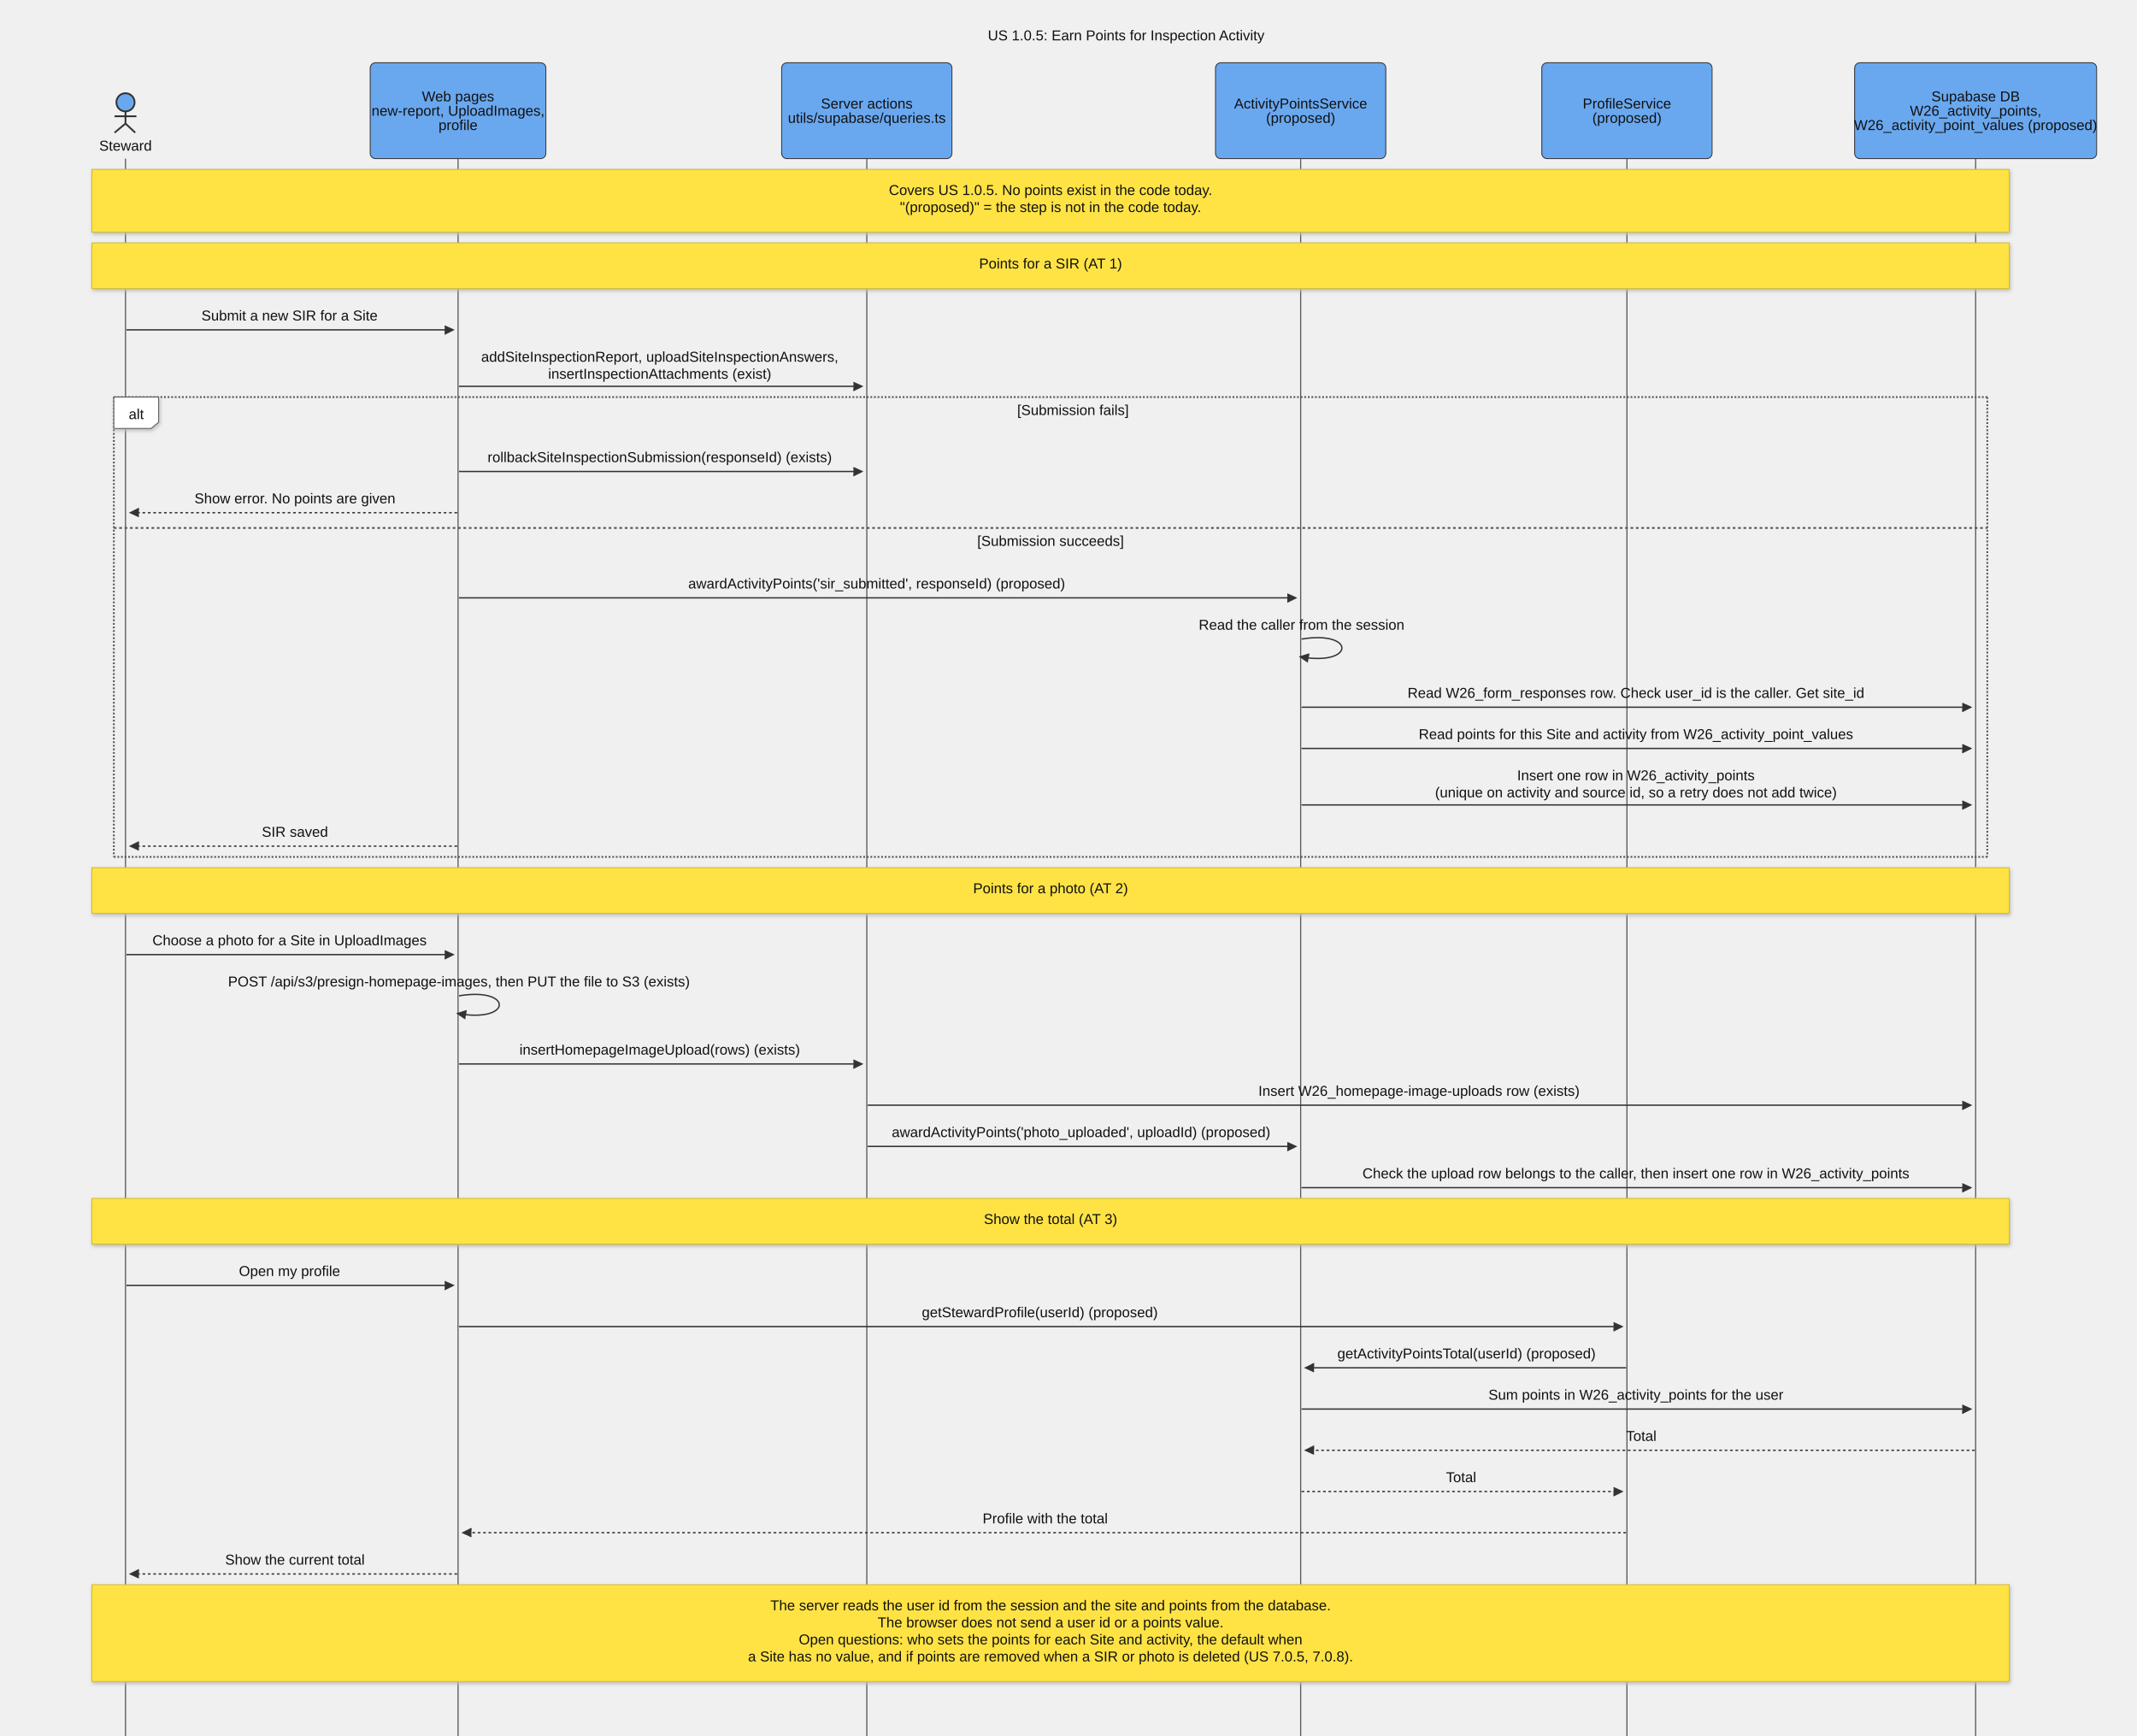
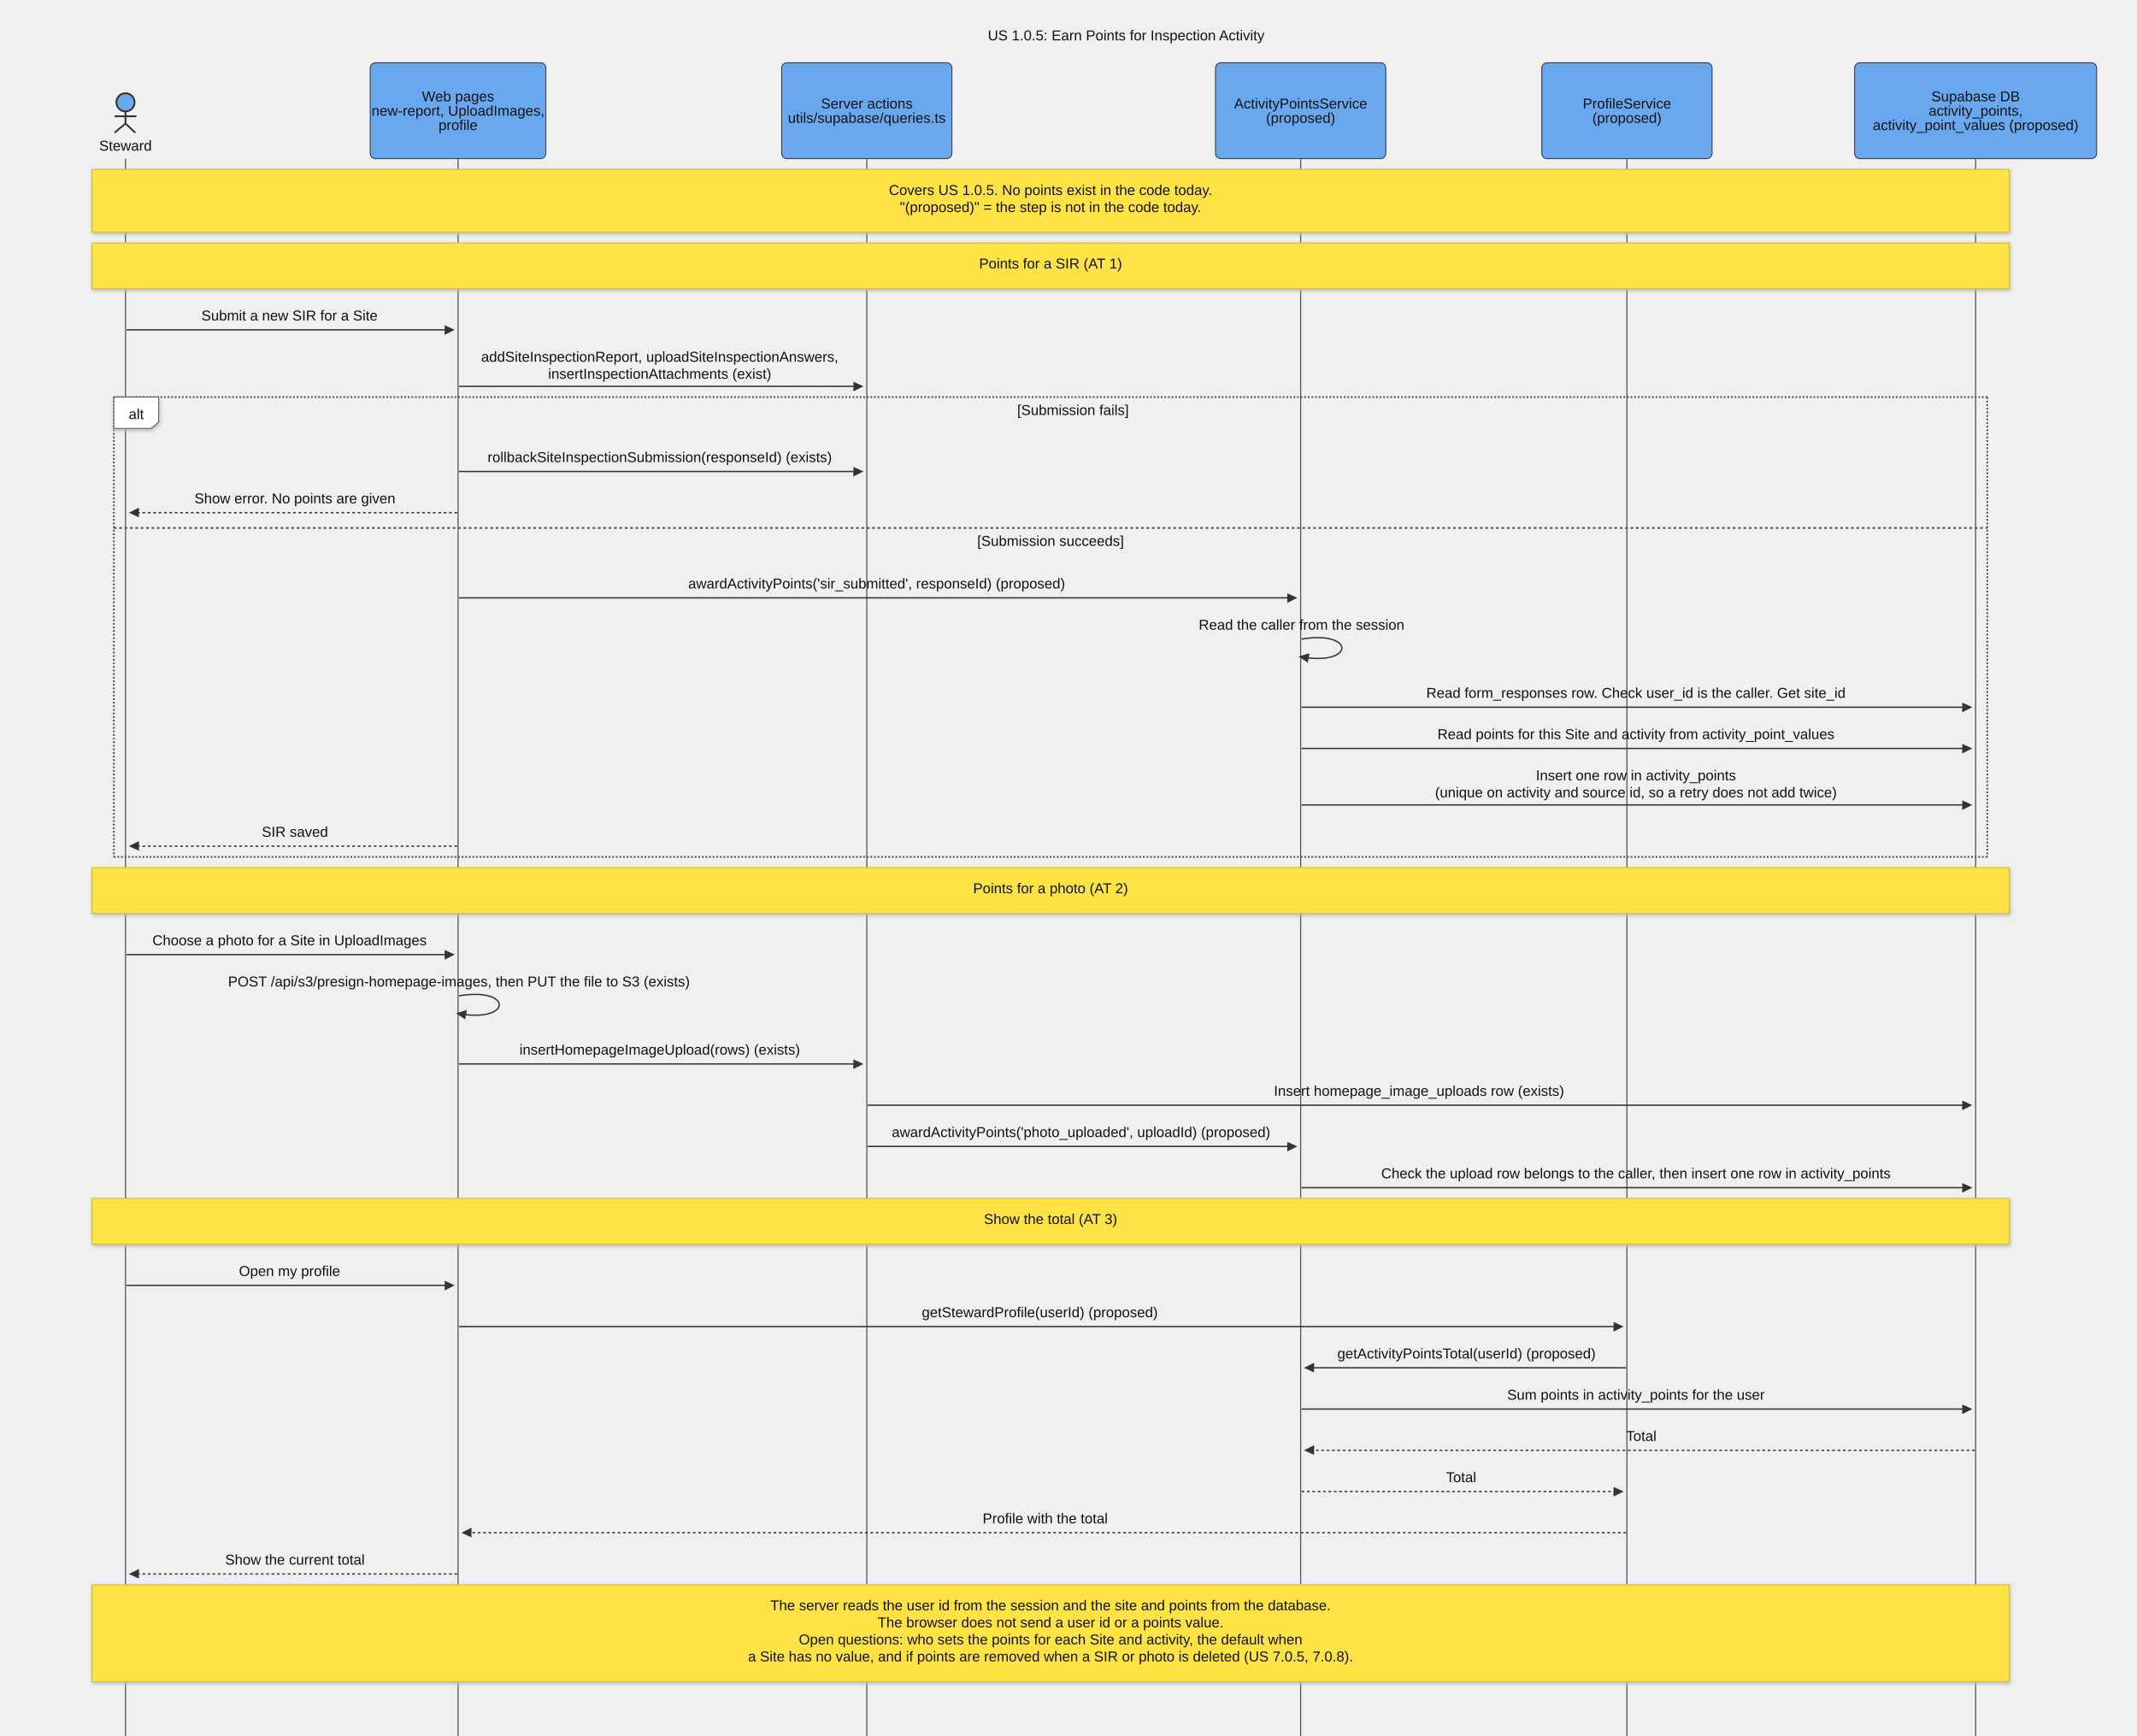
<svg xmlns="http://www.w3.org/2000/svg" id="my-svg" width="100%" style="max-width: 2384px; background-color: white;" viewBox="-45 -70 2384 1936" role="graphics-document document" aria-roledescription="sequence">
  <g>
    <line id="actor5" x1="2159" y1="107" x2="2159" y2="2000" class="actor-line 200" stroke-width="0.5px" stroke="#999" name="DB" data-et="life-line" data-id="DB" />
    <g id="root-5" data-look="neo" data-et="participant" data-type="participant" data-id="DB">
      <rect x="2024" y="0" fill="#eaeaea" stroke="#666" width="270" height="107" name="DB" rx="6" ry="6" class="actor actor-top" data-look="neo" filter="url(#my-svg-drop-shadow)" />
      <text x="2159" y="53.5" dominant-baseline="central" alignment-baseline="central" class="actor actor-box" style="text-anchor: middle; font-size: 16px; font-weight: 400;">
        <tspan x="2159" dy="-16">Supabase DB</tspan>
      </text>
      <text x="2159" y="53.5" dominant-baseline="central" alignment-baseline="central" class="actor actor-box" style="text-anchor: middle; font-size: 16px; font-weight: 400;">
-         <tspan x="2159" dy="0">W26_activity_points,</tspan>
+         <tspan x="2159" dy="0">activity_points,</tspan>
      </text>
      <text x="2159" y="53.5" dominant-baseline="central" alignment-baseline="central" class="actor actor-box" style="text-anchor: middle; font-size: 16px; font-weight: 400;">
-         <tspan x="2159" dy="16">W26_activity_point_values (proposed)</tspan>
+         <tspan x="2159" dy="16">activity_point_values (proposed)</tspan>
      </text>
    </g>
  </g>
  <g>
    <line id="actor4" x1="1770" y1="107" x2="1770" y2="2000" class="actor-line 200" stroke-width="0.5px" stroke="#999" name="Profile" data-et="life-line" data-id="Profile" />
    <g id="root-4" data-look="neo" data-et="participant" data-type="participant" data-id="Profile">
      <rect x="1675" y="0" fill="#eaeaea" stroke="#666" width="190" height="107" name="Profile" rx="6" ry="6" class="actor actor-top" data-look="neo" filter="url(#my-svg-drop-shadow)" />
      <text x="1770" y="53.5" dominant-baseline="central" alignment-baseline="central" class="actor actor-box" style="text-anchor: middle; font-size: 16px; font-weight: 400;">
        <tspan x="1770" dy="-8">ProfileService</tspan>
      </text>
      <text x="1770" y="53.5" dominant-baseline="central" alignment-baseline="central" class="actor actor-box" style="text-anchor: middle; font-size: 16px; font-weight: 400;">
        <tspan x="1770" dy="8">(proposed)</tspan>
      </text>
    </g>
  </g>
  <g>
    <line id="actor3" x1="1406" y1="107" x2="1406" y2="2000" class="actor-line 200" stroke-width="0.5px" stroke="#999" name="Points" data-et="life-line" data-id="Points" />
    <g id="root-3" data-look="neo" data-et="participant" data-type="participant" data-id="Points">
      <rect x="1311" y="0" fill="#eaeaea" stroke="#666" width="190" height="107" name="Points" rx="6" ry="6" class="actor actor-top" data-look="neo" filter="url(#my-svg-drop-shadow)" />
      <text x="1406" y="53.5" dominant-baseline="central" alignment-baseline="central" class="actor actor-box" style="text-anchor: middle; font-size: 16px; font-weight: 400;">
        <tspan x="1406" dy="-8">ActivityPointsService</tspan>
      </text>
      <text x="1406" y="53.5" dominant-baseline="central" alignment-baseline="central" class="actor actor-box" style="text-anchor: middle; font-size: 16px; font-weight: 400;">
        <tspan x="1406" dy="8">(proposed)</tspan>
      </text>
    </g>
  </g>
  <g>
    <line id="actor2" x1="922" y1="107" x2="922" y2="2000" class="actor-line 200" stroke-width="0.5px" stroke="#999" name="Server" data-et="life-line" data-id="Server" />
    <g id="root-2" data-look="neo" data-et="participant" data-type="participant" data-id="Server">
      <rect x="827" y="0" fill="#eaeaea" stroke="#666" width="190" height="107" name="Server" rx="6" ry="6" class="actor actor-top" data-look="neo" filter="url(#my-svg-drop-shadow)" />
      <text x="922" y="53.5" dominant-baseline="central" alignment-baseline="central" class="actor actor-box" style="text-anchor: middle; font-size: 16px; font-weight: 400;">
        <tspan x="922" dy="-8">Server actions</tspan>
      </text>
      <text x="922" y="53.5" dominant-baseline="central" alignment-baseline="central" class="actor actor-box" style="text-anchor: middle; font-size: 16px; font-weight: 400;">
        <tspan x="922" dy="8">utils/supabase/queries.ts</tspan>
      </text>
    </g>
  </g>
  <g>
    <line id="actor1" x1="466" y1="107" x2="466" y2="2000" class="actor-line 200" stroke-width="0.5px" stroke="#999" name="Page" data-et="life-line" data-id="Page" />
    <g id="root-1" data-look="neo" data-et="participant" data-type="participant" data-id="Page">
      <rect x="368" y="0" fill="#eaeaea" stroke="#666" width="196" height="107" name="Page" rx="6" ry="6" class="actor actor-top" data-look="neo" filter="url(#my-svg-drop-shadow)" />
      <text x="466" y="53.5" dominant-baseline="central" alignment-baseline="central" class="actor actor-box" style="text-anchor: middle; font-size: 16px; font-weight: 400;">
        <tspan x="466" dy="-16">Web pages</tspan>
      </text>
      <text x="466" y="53.5" dominant-baseline="central" alignment-baseline="central" class="actor actor-box" style="text-anchor: middle; font-size: 16px; font-weight: 400;">
        <tspan x="466" dy="0">new-report, UploadImages,</tspan>
      </text>
      <text x="466" y="53.5" dominant-baseline="central" alignment-baseline="central" class="actor actor-box" style="text-anchor: middle; font-size: 16px; font-weight: 400;">
        <tspan x="466" dy="16">profile</tspan>
      </text>
    </g>
  </g>
  <g>
    <line id="actor0" x1="95" y1="107" x2="95" y2="2000" class="actor-line 200" stroke-width="0.5px" stroke="#999" name="Steward" data-et="life-line" data-id="Steward" />
  </g>
  <style>#my-svg{font-family:"trebuchet ms",verdana,arial,sans-serif;font-size:16px;fill:#111111;}@keyframes edge-animation-frame{from{stroke-dashoffset:0;}}@keyframes dash{to{stroke-dashoffset:0;}}#my-svg .edge-animation-slow{stroke-dasharray:9,5!important;stroke-dashoffset:900;animation:dash 50s linear infinite;stroke-linecap:round;}#my-svg .edge-animation-fast{stroke-dasharray:9,5!important;stroke-dashoffset:900;animation:dash 20s linear infinite;stroke-linecap:round;}#my-svg .error-icon{fill:hsl(31.791, 80.723%, 72.451%);}#my-svg .error-text{fill:rgb(13.542, 66.864, 126.958);stroke:rgb(13.542, 66.864, 126.958);}#my-svg .edge-thickness-normal{stroke-width:1px;}#my-svg .edge-thickness-thick{stroke-width:3.5px;}#my-svg .edge-pattern-solid{stroke-dasharray:0;}#my-svg .edge-thickness-invisible{stroke-width:0;fill:none;}#my-svg .edge-pattern-dashed{stroke-dasharray:3;}#my-svg .edge-pattern-dotted{stroke-dasharray:2;}#my-svg .marker{fill:#000000;stroke:#000000;}#my-svg .marker.cross{stroke:#000000;}#my-svg svg{font-family:"trebuchet ms",verdana,arial,sans-serif;font-size:16px;}#my-svg p{margin:0;}#my-svg .actor{stroke:#333333;fill:#69a8ef;stroke-width:1;}#my-svg rect.actor.outer-path[data-look="neo"]{filter:drop-shadow( 1px 2px 2px rgba(185,185,185,1));}#my-svg rect.note[data-look="neo"]{stroke:#d4ba24;fill:#ffe344;filter:drop-shadow( 1px 2px 2px rgba(185,185,185,1));}#my-svg text.actor&gt;tspan{fill:#111111;stroke:none;}#my-svg .actor-line{stroke:#555555;}#my-svg .innerArc{stroke-width:1.5;stroke-dasharray:none;}#my-svg .messageLine0{stroke-width:1.5;stroke-dasharray:none;stroke:#333333;}#my-svg .messageLine1{stroke-width:1.5;stroke-dasharray:2,2;stroke:#333333;}#my-svg [id$="-arrowhead"] path{fill:#333333;stroke:#333333;}#my-svg .sequenceNumber{fill:#ffffff;}#my-svg [id$="-sequencenumber"]{fill:#333333;}#my-svg [id$="-crosshead"] path{fill:#333333;stroke:#333333;}#my-svg .messageText{fill:#111111;stroke:none;}#my-svg .labelBox{stroke:#555555;fill:#ffffff;filter:drop-shadow( 1px 2px 2px rgba(185,185,185,1));}#my-svg .labelText,#my-svg .labelText&gt;tspan{fill:#111111;stroke:none;}#my-svg .loopText,#my-svg .loopText&gt;tspan{fill:#111111;stroke:none;}#my-svg .sectionTitle,#my-svg .sectionTitle&gt;tspan{fill:#111111;stroke:none;}#my-svg .loopLine{stroke-width:2px;stroke-dasharray:2,2;stroke:#555555;fill:#555555;}#my-svg .note{stroke:#d4ba24;fill:#ffe344;}#my-svg .noteText,#my-svg .noteText&gt;tspan{fill:#111111;stroke:none;}#my-svg .activation0{fill:#cdd3db;stroke:#cdd3db;}#my-svg .activation1{fill:#cdd3db;stroke:#cdd3db;}#my-svg .activation2{fill:#cdd3db;stroke:#cdd3db;}#my-svg .actorPopupMenu{position:absolute;}#my-svg .actorPopupMenuPanel{position:absolute;fill:#69a8ef;box-shadow:0px 8px 16px 0px rgba(0,0,0,0.2);filter:drop-shadow(3px 5px 2px rgb(0 0 0 / 0.4));}#my-svg .actor-man circle,#my-svg line{fill:#69a8ef;stroke-width:2px;}#my-svg g rect.rect{filter:drop-shadow( 1px 2px 2px rgba(185,185,185,1));stroke:#333333;}#my-svg .node .neo-node{stroke:#333333;}#my-svg [data-look="neo"].node rect,#my-svg [data-look="neo"].cluster rect,#my-svg [data-look="neo"].node polygon{stroke:url(#my-svg-gradient);filter:drop-shadow( 1px 2px 2px rgba(185,185,185,1));}#my-svg [data-look="neo"].swimlane.cluster rect{filter:none;}#my-svg [data-look="neo"].node path{stroke:url(#my-svg-gradient);stroke-width:1px;}#my-svg [data-look="neo"].node .outer-path{filter:drop-shadow( 1px 2px 2px rgba(185,185,185,1));}#my-svg [data-look="neo"].node .neo-line path{stroke:#333333;filter:none;}#my-svg [data-look="neo"].node circle{stroke:url(#my-svg-gradient);filter:drop-shadow( 1px 2px 2px rgba(185,185,185,1));}#my-svg [data-look="neo"].node circle .state-start{fill:#000000;}#my-svg [data-look="neo"].icon-shape .icon{fill:url(#my-svg-gradient);filter:drop-shadow( 1px 2px 2px rgba(185,185,185,1));}#my-svg [data-look="neo"].icon-shape .icon-neo path{stroke:url(#my-svg-gradient);filter:drop-shadow( 1px 2px 2px rgba(185,185,185,1));}#my-svg .actor-line{stroke-dasharray:10,10!important;stroke-width:1.25px!important;}#my-svg :root{--mermaid-font-family:"trebuchet ms",verdana,arial,sans-serif;}</style>
  <g />
  <defs>
    <symbol id="my-svg-computer" width="24" height="24">
      <path transform="scale(.5)" d="M2 2v13h20v-13h-20zm18 11h-16v-9h16v9zm-10.228 6l.466-1h3.524l.467 1h-4.457zm14.228 3h-24l2-6h2.104l-1.33 4h18.45l-1.297-4h2.073l2 6zm-5-10h-14v-7h14v7z" />
    </symbol>
  </defs>
  <defs>
    <symbol id="my-svg-database" fill-rule="evenodd" clip-rule="evenodd">
      <path transform="scale(.5)" d="M12.258.001l.256.004.255.005.253.008.251.01.249.012.247.015.246.016.242.019.241.02.239.023.236.024.233.027.231.028.229.031.225.032.223.034.22.036.217.038.214.04.211.041.208.043.205.045.201.046.198.048.194.05.191.051.187.053.183.054.18.056.175.057.172.059.168.06.163.061.16.063.155.064.15.066.074.033.073.033.071.034.07.034.069.035.068.035.067.035.066.035.064.036.064.036.062.036.06.036.06.037.058.037.058.037.055.038.055.038.053.038.052.038.051.039.05.039.048.039.047.039.045.04.044.04.043.04.041.04.04.041.039.041.037.041.036.041.034.041.033.042.032.042.03.042.029.042.027.042.026.043.024.043.023.043.021.043.02.043.018.044.017.043.015.044.013.044.012.044.011.045.009.044.007.045.006.045.004.045.002.045.001.045v17l-.001.045-.002.045-.004.045-.006.045-.007.045-.009.044-.011.045-.012.044-.013.044-.015.044-.017.043-.018.044-.02.043-.021.043-.023.043-.024.043-.026.043-.027.042-.029.042-.03.042-.032.042-.033.042-.034.041-.036.041-.037.041-.039.041-.04.041-.041.04-.043.04-.044.04-.045.04-.047.039-.048.039-.05.039-.051.039-.052.038-.053.038-.055.038-.055.038-.058.037-.058.037-.06.037-.06.036-.062.036-.064.036-.064.036-.066.035-.067.035-.068.035-.069.035-.07.034-.071.034-.073.033-.074.033-.15.066-.155.064-.16.063-.163.061-.168.06-.172.059-.175.057-.18.056-.183.054-.187.053-.191.051-.194.05-.198.048-.201.046-.205.045-.208.043-.211.041-.214.04-.217.038-.22.036-.223.034-.225.032-.229.031-.231.028-.233.027-.236.024-.239.023-.241.02-.242.019-.246.016-.247.015-.249.012-.251.01-.253.008-.255.005-.256.004-.258.001-.258-.001-.256-.004-.255-.005-.253-.008-.251-.01-.249-.012-.247-.015-.245-.016-.243-.019-.241-.02-.238-.023-.236-.024-.234-.027-.231-.028-.228-.031-.226-.032-.223-.034-.22-.036-.217-.038-.214-.04-.211-.041-.208-.043-.204-.045-.201-.046-.198-.048-.195-.05-.19-.051-.187-.053-.184-.054-.179-.056-.176-.057-.172-.059-.167-.06-.164-.061-.159-.063-.155-.064-.151-.066-.074-.033-.072-.033-.072-.034-.07-.034-.069-.035-.068-.035-.067-.035-.066-.035-.064-.036-.063-.036-.062-.036-.061-.036-.06-.037-.058-.037-.057-.037-.056-.038-.055-.038-.053-.038-.052-.038-.051-.039-.049-.039-.049-.039-.046-.039-.046-.04-.044-.04-.043-.04-.041-.04-.04-.041-.039-.041-.037-.041-.036-.041-.034-.041-.033-.042-.032-.042-.03-.042-.029-.042-.027-.042-.026-.043-.024-.043-.023-.043-.021-.043-.02-.043-.018-.044-.017-.043-.015-.044-.013-.044-.012-.044-.011-.045-.009-.044-.007-.045-.006-.045-.004-.045-.002-.045-.001-.045v-17l.001-.045.002-.045.004-.045.006-.045.007-.045.009-.044.011-.045.012-.044.013-.044.015-.044.017-.043.018-.044.02-.043.021-.043.023-.043.024-.043.026-.043.027-.042.029-.042.03-.042.032-.042.033-.042.034-.041.036-.041.037-.041.039-.041.04-.041.041-.04.043-.04.044-.04.046-.04.046-.039.049-.039.049-.039.051-.039.052-.038.053-.038.055-.038.056-.038.057-.037.058-.037.06-.037.061-.036.062-.036.063-.036.064-.036.066-.035.067-.035.068-.035.069-.035.07-.034.072-.034.072-.033.074-.033.151-.066.155-.064.159-.063.164-.061.167-.06.172-.059.176-.057.179-.056.184-.054.187-.053.19-.051.195-.05.198-.048.201-.046.204-.045.208-.043.211-.041.214-.04.217-.038.22-.036.223-.034.226-.032.228-.031.231-.028.234-.027.236-.024.238-.023.241-.02.243-.019.245-.016.247-.015.249-.012.251-.01.253-.008.255-.005.256-.004.258-.001.258.001zm-9.258 20.499v.01l.001.021.003.021.004.022.005.021.006.022.007.022.009.023.01.022.011.023.012.023.013.023.015.023.016.024.017.023.018.024.019.024.021.024.022.025.023.024.024.025.052.049.056.05.061.051.066.051.07.051.075.051.079.052.084.052.088.052.092.052.097.052.102.051.105.052.11.052.114.051.119.051.123.051.127.05.131.05.135.05.139.048.144.049.147.047.152.047.155.047.16.045.163.045.167.043.171.043.176.041.178.041.183.039.187.039.19.037.194.035.197.035.202.033.204.031.209.03.212.029.216.027.219.025.222.024.226.021.23.02.233.018.236.016.24.015.243.012.246.01.249.008.253.005.256.004.259.001.26-.001.257-.004.254-.005.25-.008.247-.011.244-.012.241-.014.237-.016.233-.018.231-.021.226-.021.224-.024.22-.026.216-.027.212-.028.21-.031.205-.031.202-.034.198-.034.194-.036.191-.037.187-.039.183-.04.179-.04.175-.042.172-.043.168-.044.163-.045.16-.046.155-.046.152-.047.148-.048.143-.049.139-.049.136-.05.131-.05.126-.05.123-.051.118-.052.114-.051.11-.052.106-.052.101-.052.096-.052.092-.052.088-.053.083-.051.079-.052.074-.052.07-.051.065-.051.06-.051.056-.05.051-.05.023-.024.023-.025.021-.024.02-.024.019-.024.018-.024.017-.024.015-.023.014-.024.013-.023.012-.023.01-.023.01-.022.008-.022.006-.022.006-.022.004-.022.004-.021.001-.021.001-.021v-4.127l-.077.055-.08.053-.083.054-.085.053-.087.052-.09.052-.093.051-.095.05-.097.05-.1.049-.102.049-.105.048-.106.047-.109.047-.111.046-.114.045-.115.045-.118.044-.12.043-.122.042-.124.042-.126.041-.128.04-.13.04-.132.038-.134.038-.135.037-.138.037-.139.035-.142.035-.143.034-.144.033-.147.032-.148.031-.15.03-.151.03-.153.029-.154.027-.156.027-.158.026-.159.025-.161.024-.162.023-.163.022-.165.021-.166.02-.167.019-.169.018-.169.017-.171.016-.173.015-.173.014-.175.013-.175.012-.177.011-.178.01-.179.008-.179.008-.181.006-.182.005-.182.004-.184.003-.184.002h-.37l-.184-.002-.184-.003-.182-.004-.182-.005-.181-.006-.179-.008-.179-.008-.178-.01-.176-.011-.176-.012-.175-.013-.173-.014-.172-.015-.171-.016-.17-.017-.169-.018-.167-.019-.166-.02-.165-.021-.163-.022-.162-.023-.161-.024-.159-.025-.157-.026-.156-.027-.155-.027-.153-.029-.151-.03-.15-.03-.148-.031-.146-.032-.145-.033-.143-.034-.141-.035-.14-.035-.137-.037-.136-.037-.134-.038-.132-.038-.13-.04-.128-.04-.126-.041-.124-.042-.122-.042-.12-.044-.117-.043-.116-.045-.113-.045-.112-.046-.109-.047-.106-.047-.105-.048-.102-.049-.1-.049-.097-.05-.095-.05-.093-.052-.09-.051-.087-.052-.085-.053-.083-.054-.08-.054-.077-.054v4.127zm0-5.654v.011l.001.021.003.021.004.021.005.022.006.022.007.022.009.022.01.022.011.023.012.023.013.023.015.024.016.023.017.024.018.024.019.024.021.024.022.024.023.025.024.024.052.05.056.05.061.05.066.051.07.051.075.052.079.051.084.052.088.052.092.052.097.052.102.052.105.052.11.051.114.051.119.052.123.05.127.051.131.05.135.049.139.049.144.048.147.048.152.047.155.046.16.045.163.045.167.044.171.042.176.042.178.04.183.04.187.038.19.037.194.036.197.034.202.033.204.032.209.03.212.028.216.027.219.025.222.024.226.022.23.02.233.018.236.016.24.014.243.012.246.01.249.008.253.006.256.003.259.001.26-.001.257-.003.254-.006.25-.008.247-.01.244-.012.241-.015.237-.016.233-.018.231-.02.226-.022.224-.024.22-.025.216-.027.212-.029.21-.03.205-.032.202-.033.198-.035.194-.036.191-.037.187-.039.183-.039.179-.041.175-.042.172-.043.168-.044.163-.045.16-.045.155-.047.152-.047.148-.048.143-.048.139-.05.136-.049.131-.05.126-.051.123-.051.118-.051.114-.052.11-.052.106-.052.101-.052.096-.052.092-.052.088-.052.083-.052.079-.052.074-.051.07-.052.065-.051.06-.05.056-.051.051-.049.023-.025.023-.024.021-.025.02-.024.019-.024.018-.024.017-.024.015-.023.014-.023.013-.024.012-.022.01-.023.01-.023.008-.022.006-.022.006-.022.004-.021.004-.022.001-.021.001-.021v-4.139l-.077.054-.08.054-.083.054-.085.052-.087.053-.09.051-.093.051-.095.051-.097.05-.1.049-.102.049-.105.048-.106.047-.109.047-.111.046-.114.045-.115.044-.118.044-.12.044-.122.042-.124.042-.126.041-.128.04-.13.039-.132.039-.134.038-.135.037-.138.036-.139.036-.142.035-.143.033-.144.033-.147.033-.148.031-.15.03-.151.03-.153.028-.154.028-.156.027-.158.026-.159.025-.161.024-.162.023-.163.022-.165.021-.166.02-.167.019-.169.018-.169.017-.171.016-.173.015-.173.014-.175.013-.175.012-.177.011-.178.009-.179.009-.179.007-.181.007-.182.005-.182.004-.184.003-.184.002h-.37l-.184-.002-.184-.003-.182-.004-.182-.005-.181-.007-.179-.007-.179-.009-.178-.009-.176-.011-.176-.012-.175-.013-.173-.014-.172-.015-.171-.016-.17-.017-.169-.018-.167-.019-.166-.02-.165-.021-.163-.022-.162-.023-.161-.024-.159-.025-.157-.026-.156-.027-.155-.028-.153-.028-.151-.03-.15-.03-.148-.031-.146-.033-.145-.033-.143-.033-.141-.035-.14-.036-.137-.036-.136-.037-.134-.038-.132-.039-.13-.039-.128-.04-.126-.041-.124-.042-.122-.043-.12-.043-.117-.044-.116-.044-.113-.046-.112-.046-.109-.046-.106-.047-.105-.048-.102-.049-.1-.049-.097-.05-.095-.051-.093-.051-.09-.051-.087-.053-.085-.052-.083-.054-.08-.054-.077-.054v4.139zm0-5.666v.011l.001.02.003.022.004.021.005.022.006.021.007.022.009.023.01.022.011.023.012.023.013.023.015.023.016.024.017.024.018.023.019.024.021.025.022.024.023.024.024.025.052.05.056.05.061.05.066.051.07.051.075.052.079.051.084.052.088.052.092.052.097.052.102.052.105.051.11.052.114.051.119.051.123.051.127.05.131.05.135.05.139.049.144.048.147.048.152.047.155.046.16.045.163.045.167.043.171.043.176.042.178.04.183.04.187.038.19.037.194.036.197.034.202.033.204.032.209.03.212.028.216.027.219.025.222.024.226.021.23.02.233.018.236.017.24.014.243.012.246.01.249.008.253.006.256.003.259.001.26-.001.257-.003.254-.006.25-.008.247-.01.244-.013.241-.014.237-.016.233-.018.231-.02.226-.022.224-.024.22-.025.216-.027.212-.029.21-.03.205-.032.202-.033.198-.035.194-.036.191-.037.187-.039.183-.039.179-.041.175-.042.172-.043.168-.044.163-.045.16-.045.155-.047.152-.047.148-.048.143-.049.139-.049.136-.049.131-.051.126-.05.123-.051.118-.052.114-.051.11-.052.106-.052.101-.052.096-.052.092-.052.088-.052.083-.052.079-.052.074-.052.07-.051.065-.051.06-.051.056-.05.051-.049.023-.025.023-.025.021-.024.02-.024.019-.024.018-.024.017-.024.015-.023.014-.024.013-.023.012-.023.01-.022.01-.023.008-.022.006-.022.006-.022.004-.022.004-.021.001-.021.001-.021v-4.153l-.077.054-.08.054-.083.053-.085.053-.087.053-.09.051-.093.051-.095.051-.097.05-.1.049-.102.048-.105.048-.106.048-.109.046-.111.046-.114.046-.115.044-.118.044-.12.043-.122.043-.124.042-.126.041-.128.04-.13.039-.132.039-.134.038-.135.037-.138.036-.139.036-.142.034-.143.034-.144.033-.147.032-.148.032-.15.03-.151.03-.153.028-.154.028-.156.027-.158.026-.159.024-.161.024-.162.023-.163.023-.165.021-.166.02-.167.019-.169.018-.169.017-.171.016-.173.015-.173.014-.175.013-.175.012-.177.01-.178.01-.179.009-.179.007-.181.006-.182.006-.182.004-.184.003-.184.001-.185.001-.185-.001-.184-.001-.184-.003-.182-.004-.182-.006-.181-.006-.179-.007-.179-.009-.178-.01-.176-.01-.176-.012-.175-.013-.173-.014-.172-.015-.171-.016-.17-.017-.169-.018-.167-.019-.166-.02-.165-.021-.163-.023-.162-.023-.161-.024-.159-.024-.157-.026-.156-.027-.155-.028-.153-.028-.151-.03-.15-.03-.148-.032-.146-.032-.145-.033-.143-.034-.141-.034-.14-.036-.137-.036-.136-.037-.134-.038-.132-.039-.13-.039-.128-.041-.126-.041-.124-.041-.122-.043-.12-.043-.117-.044-.116-.044-.113-.046-.112-.046-.109-.046-.106-.048-.105-.048-.102-.048-.1-.05-.097-.049-.095-.051-.093-.051-.09-.052-.087-.052-.085-.053-.083-.053-.08-.054-.077-.054v4.153zm8.74-8.179l-.257.004-.254.005-.25.008-.247.011-.244.012-.241.014-.237.016-.233.018-.231.021-.226.022-.224.023-.22.026-.216.027-.212.028-.21.031-.205.032-.202.033-.198.034-.194.036-.191.038-.187.038-.183.04-.179.041-.175.042-.172.043-.168.043-.163.045-.16.046-.155.046-.152.048-.148.048-.143.048-.139.049-.136.05-.131.05-.126.051-.123.051-.118.051-.114.052-.11.052-.106.052-.101.052-.096.052-.092.052-.088.052-.083.052-.079.052-.074.051-.07.052-.065.051-.06.05-.056.05-.051.05-.023.025-.023.024-.021.024-.02.025-.019.024-.018.024-.017.023-.015.024-.014.023-.013.023-.012.023-.01.023-.01.022-.008.022-.006.023-.006.021-.004.022-.004.021-.001.021-.001.021.001.021.001.021.004.021.004.022.006.021.006.023.008.022.01.022.01.023.012.023.013.023.014.023.015.024.017.023.018.024.019.024.02.025.021.024.023.024.023.025.051.05.056.05.06.05.065.051.07.052.074.051.079.052.083.052.088.052.092.052.096.052.101.052.106.052.11.052.114.052.118.051.123.051.126.051.131.05.136.05.139.049.143.048.148.048.152.048.155.046.16.046.163.045.168.043.172.043.175.042.179.041.183.04.187.038.191.038.194.036.198.034.202.033.205.032.21.031.212.028.216.027.22.026.224.023.226.022.231.021.233.018.237.016.241.014.244.012.247.011.25.008.254.005.257.004.26.001.26-.001.257-.004.254-.005.25-.008.247-.011.244-.012.241-.014.237-.016.233-.018.231-.021.226-.022.224-.023.22-.026.216-.027.212-.028.21-.031.205-.032.202-.033.198-.034.194-.036.191-.038.187-.038.183-.04.179-.041.175-.042.172-.043.168-.043.163-.045.16-.046.155-.046.152-.048.148-.048.143-.048.139-.049.136-.05.131-.05.126-.051.123-.051.118-.051.114-.052.11-.052.106-.052.101-.052.096-.052.092-.052.088-.052.083-.052.079-.052.074-.051.07-.052.065-.051.06-.05.056-.05.051-.05.023-.025.023-.024.021-.024.02-.025.019-.024.018-.024.017-.023.015-.024.014-.023.013-.023.012-.023.01-.023.01-.022.008-.022.006-.023.006-.021.004-.022.004-.021.001-.021.001-.021-.001-.021-.001-.021-.004-.021-.004-.022-.006-.021-.006-.023-.008-.022-.01-.022-.01-.023-.012-.023-.013-.023-.014-.023-.015-.024-.017-.023-.018-.024-.019-.024-.02-.025-.021-.024-.023-.024-.023-.025-.051-.05-.056-.05-.06-.05-.065-.051-.07-.052-.074-.051-.079-.052-.083-.052-.088-.052-.092-.052-.096-.052-.101-.052-.106-.052-.11-.052-.114-.052-.118-.051-.123-.051-.126-.051-.131-.05-.136-.05-.139-.049-.143-.048-.148-.048-.152-.048-.155-.046-.16-.046-.163-.045-.168-.043-.172-.043-.175-.042-.179-.041-.183-.04-.187-.038-.191-.038-.194-.036-.198-.034-.202-.033-.205-.032-.21-.031-.212-.028-.216-.027-.22-.026-.224-.023-.226-.022-.231-.021-.233-.018-.237-.016-.241-.014-.244-.012-.247-.011-.25-.008-.254-.005-.257-.004-.26-.001-.26.001z" />
    </symbol>
  </defs>
  <defs>
    <symbol id="my-svg-clock" width="24" height="24">
      <path transform="scale(.5)" d="M12 2c5.514 0 10 4.486 10 10s-4.486 10-10 10-10-4.486-10-10 4.486-10 10-10zm0-2c-6.627 0-12 5.373-12 12s5.373 12 12 12 12-5.373 12-12-5.373-12-12-12zm5.848 12.459c.202.038.202.333.001.372-1.907.361-6.045 1.111-6.547 1.111-.719 0-1.301-.582-1.301-1.301 0-.512.77-5.447 1.125-7.445.034-.192.312-.181.343.014l.985 6.238 5.394 1.011z" />
    </symbol>
  </defs>
  <defs>
    <marker id="my-svg-arrowhead" refX="7.9" refY="5" markerUnits="userSpaceOnUse" markerWidth="12" markerHeight="12" orient="auto-start-reverse">
      <path d="M -1 0 L 10 5 L 0 10 z" />
    </marker>
  </defs>
  <defs>
    <marker id="my-svg-crosshead" markerWidth="15" markerHeight="8" orient="auto" refX="4" refY="4.5">
      <path fill="none" stroke="#000000" stroke-width="1pt" d="M 1,2 L 6,7 M 6,2 L 1,7" style="stroke-dasharray: 0, 0;" />
    </marker>
  </defs>
  <defs>
    <marker id="my-svg-filled-head" refX="15.5" refY="7" markerWidth="20" markerHeight="28" orient="auto">
      <path d="M 18,7 L9,13 L14,7 L9,1 Z" />
    </marker>
  </defs>
  <defs>
    <marker id="my-svg-sequencenumber" refX="15" refY="15" markerWidth="60" markerHeight="40" orient="auto">
      <circle cx="15" cy="15" r="6" />
    </marker>
  </defs>
  <defs>
    <marker id="my-svg-solidTopArrowHead" refX="7.9" refY="7.25" markerUnits="userSpaceOnUse" markerWidth="12" markerHeight="12" orient="auto-start-reverse">
      <path d="M 0 0 L 10 8 L 0 8 z" />
    </marker>
  </defs>
  <defs>
    <marker id="my-svg-solidBottomArrowHead" refX="7.9" refY="0.75" markerUnits="userSpaceOnUse" markerWidth="12" markerHeight="12" orient="auto-start-reverse">
      <path d="M 0 0 L 10 0 L 0 8 z" />
    </marker>
  </defs>
  <defs>
    <marker id="my-svg-stickTopArrowHead" refX="7.5" refY="7" markerUnits="userSpaceOnUse" markerWidth="12" markerHeight="12" orient="auto-start-reverse">
      <path d="M 0 0 L 7 7" stroke="black" stroke-width="1.5" fill="none" />
    </marker>
  </defs>
  <defs>
    <marker id="my-svg-stickBottomArrowHead" refX="7.5" refY="0" markerUnits="userSpaceOnUse" markerWidth="12" markerHeight="12" orient="auto-start-reverse">
      <path d="M 0 7 L 7 0" stroke="black" stroke-width="1.5" fill="none" />
    </marker>
  </defs>
  <defs>
    <filter id="my-svg-drop-shadow" height="130%" width="130%">
      <feDropShadow dx="4" dy="4" stdDeviation="0" flood-opacity="0.06" flood-color="#FFFFFF" />
    </filter>
  </defs>
  <g data-et="note" data-id="i1">
    <rect x="57.5" y="119" fill="#EDF2AE" stroke="#666" width="2139" height="70" class="note" data-look="neo" />
    <text x="1127" y="127" text-anchor="middle" dominant-baseline="middle" alignment-baseline="middle" class="noteText" dy="1em" style="font-size: 16px; font-weight: 400;">
      <tspan x="1127">Covers US 1.0.5. No points exist in the code today.</tspan>
    </text>
    <text x="1127" y="146" text-anchor="middle" dominant-baseline="middle" alignment-baseline="middle" class="noteText" dy="1em" style="font-size: 16px; font-weight: 400;">
      <tspan x="1127">"(proposed)" = the step is not in the code today.</tspan>
    </text>
  </g>
  <g data-et="note" data-id="i2">
    <rect x="57.5" y="201" fill="#EDF2AE" stroke="#666" width="2139" height="51" class="note" data-look="neo" />
    <text x="1127" y="209" text-anchor="middle" dominant-baseline="middle" alignment-baseline="middle" class="noteText" dy="1em" style="font-size: 16px; font-weight: 400;">
      <tspan x="1127">Points for a SIR (AT 1)</tspan>
    </text>
  </g>
  <g data-et="control-structure" data-id="i15">
    <line x1="82" y1="373" x2="2172" y2="373" class="loopLine" />
    <line x1="2172" y1="373" x2="2172" y2="886" class="loopLine" />
    <line x1="82" y1="886" x2="2172" y2="886" class="loopLine" />
    <line x1="82" y1="373" x2="82" y2="886" class="loopLine" />
    <line x1="82" y1="519" x2="2172" y2="519" class="loopLine" style="stroke-dasharray: 3, 3;" />
    <polygon points="82,373 132,373 132,401 123.6,408 82,408" class="labelBox" />
    <text x="107" y="393" text-anchor="middle" dominant-baseline="middle" alignment-baseline="middle" class="labelText" style="font-size: 16px; font-weight: 400;">alt</text>
    <text x="1152" y="393" text-anchor="middle" class="loopText" style="font-size: 16px; font-weight: 400;">
      <tspan x="1152">[Submission fails]</tspan>
    </text>
    <text x="1127" y="539" text-anchor="middle" class="sectionTitle" style="font-size: 16px; font-weight: 400;">[Submission succeeds]</text>
  </g>
  <g data-et="note" data-id="i16">
    <rect x="57.5" y="898" fill="#EDF2AE" stroke="#666" width="2139" height="51" class="note" data-look="neo" />
    <text x="1127" y="906" text-anchor="middle" dominant-baseline="middle" alignment-baseline="middle" class="noteText" dy="1em" style="font-size: 16px; font-weight: 400;">
      <tspan x="1127">Points for a photo (AT 2)</tspan>
    </text>
  </g>
  <g data-et="note" data-id="i23">
    <rect x="57.5" y="1267" fill="#EDF2AE" stroke="#666" width="2139" height="51" class="note" data-look="neo" />
    <text x="1127" y="1275" text-anchor="middle" dominant-baseline="middle" alignment-baseline="middle" class="noteText" dy="1em" style="font-size: 16px; font-weight: 400;">
      <tspan x="1127">Show the total (AT 3)</tspan>
    </text>
  </g>
  <g data-et="note" data-id="i32">
    <rect x="57.5" y="1698" fill="#EDF2AE" stroke="#666" width="2139" height="108" class="note" data-look="neo" />
    <text x="1127" y="1706" text-anchor="middle" dominant-baseline="middle" alignment-baseline="middle" class="noteText" dy="1em" style="font-size: 16px; font-weight: 400;">
      <tspan x="1127">The server reads the user id from the session and the site and points from the database.</tspan>
    </text>
    <text x="1127" y="1725" text-anchor="middle" dominant-baseline="middle" alignment-baseline="middle" class="noteText" dy="1em" style="font-size: 16px; font-weight: 400;">
      <tspan x="1127">The browser does not send a user id or a points value.</tspan>
    </text>
    <text x="1127" y="1744" text-anchor="middle" dominant-baseline="middle" alignment-baseline="middle" class="noteText" dy="1em" style="font-size: 16px; font-weight: 400;">
      <tspan x="1127">Open questions: who sets the points for each Site and activity, the default when</tspan>
    </text>
    <text x="1127" y="1763" text-anchor="middle" dominant-baseline="middle" alignment-baseline="middle" class="noteText" dy="1em" style="font-size: 16px; font-weight: 400;">
      <tspan x="1127">a Site has no value, and if points are removed when a SIR or photo is deleted (US 7.0.5, 7.0.8).</tspan>
    </text>
  </g>
  <g class="actor-man actor-top" name="Steward" data-et="participant" data-type="actor" data-id="Steward" style="stroke: rgb(51, 51, 51);">
    <line id="actor-man-torso0" x1="95" y1="54.308" x2="95" y2="67.846" />
    <line id="actor-man-arms0" x1="82.815" y1="59.723" x2="107.185" y2="59.723" />
    <line x1="82.815" y1="78" x2="95" y2="67.846" />
    <line x1="95" y1="67.846" x2="105.831" y2="78" />
    <circle cx="95" cy="44.154" r="10.154" width="190" height="107" />
    <text x="95" y="92.5" dominant-baseline="central" alignment-baseline="central" class="actor actor-man" style="text-anchor: middle; font-size: 16px; font-weight: 400;">
      <tspan x="95" dy="0">Steward</tspan>
    </text>
  </g>
  <text x="278" y="267" text-anchor="middle" dominant-baseline="middle" alignment-baseline="middle" class="messageText" dy="1em" style="font-size: 16px; font-weight: 400;">Submit a new SIR for a Site</text>
  <line x1="96" y1="298" x2="459" y2="298" class="messageLine0" data-et="message" data-id="i3" data-from="Steward" data-to="Page" stroke-width="2" stroke="none" marker-end="url(#my-svg-arrowhead)" style="fill: none;" />
  <text x="691" y="313" text-anchor="middle" dominant-baseline="middle" alignment-baseline="middle" class="messageText" dy="1em" style="font-size: 16px; font-weight: 400;">addSiteInspectionReport, uploadSiteInspectionAnswers,</text>
  <text x="691" y="332" text-anchor="middle" dominant-baseline="middle" alignment-baseline="middle" class="messageText" dy="1em" style="font-size: 16px; font-weight: 400;">insertInspectionAttachments (exist)</text>
  <line x1="467" y1="361" x2="915" y2="361" class="messageLine0" data-et="message" data-id="i4" data-from="Page" data-to="Server" stroke-width="2" stroke="none" marker-end="url(#my-svg-arrowhead)" style="fill: none;" />
  <text x="691" y="425" text-anchor="middle" dominant-baseline="middle" alignment-baseline="middle" class="messageText" dy="1em" style="font-size: 16px; font-weight: 400;">rollbackSiteInspectionSubmission(responseId) (exists)</text>
  <line x1="467" y1="456" x2="915" y2="456" class="messageLine0" data-et="message" data-id="i6" data-from="Page" data-to="Server" stroke-width="2" stroke="none" marker-end="url(#my-svg-arrowhead)" style="fill: none;" />
  <text x="284" y="471" text-anchor="middle" dominant-baseline="middle" alignment-baseline="middle" class="messageText" dy="1em" style="font-size: 16px; font-weight: 400;">Show error. No points are given</text>
  <line x1="465" y1="502" x2="102" y2="502" class="messageLine1" data-et="message" data-id="i7" data-from="Page" data-to="Steward" stroke-width="2" stroke="none" marker-end="url(#my-svg-arrowhead)" style="stroke-dasharray: 3, 3; fill: none;" />
  <text x="933" y="566" text-anchor="middle" dominant-baseline="middle" alignment-baseline="middle" class="messageText" dy="1em" style="font-size: 16px; font-weight: 400;">awardActivityPoints('sir_submitted', responseId) (proposed)</text>
  <line x1="467" y1="597" x2="1399" y2="597" class="messageLine0" data-et="message" data-id="i9" data-from="Page" data-to="Points" stroke-width="2" stroke="none" marker-end="url(#my-svg-arrowhead)" style="fill: none;" />
  <text x="1407" y="612" text-anchor="middle" dominant-baseline="middle" alignment-baseline="middle" class="messageText" dy="1em" style="font-size: 16px; font-weight: 400;">Read the caller from the session</text>
  <path d="M 1407,643 C 1467,633 1467,673 1407,663" class="messageLine0" data-et="message" data-id="i10" data-from="Points" data-to="Points" stroke-width="2" stroke="none" marker-end="url(#my-svg-arrowhead)" style="fill: none;" />
-   <text x="1780" y="688" text-anchor="middle" dominant-baseline="middle" alignment-baseline="middle" class="messageText" dy="1em" style="font-size: 16px; font-weight: 400;">Read W26_form_responses row. Check user_id is the caller. Get site_id</text>
+   <text x="1780" y="688" text-anchor="middle" dominant-baseline="middle" alignment-baseline="middle" class="messageText" dy="1em" style="font-size: 16px; font-weight: 400;">Read form_responses row. Check user_id is the caller. Get site_id</text>
  <line x1="1407" y1="719" x2="2152" y2="719" class="messageLine0" data-et="message" data-id="i11" data-from="Points" data-to="DB" stroke-width="2" stroke="none" marker-end="url(#my-svg-arrowhead)" style="fill: none;" />
-   <text x="1780" y="734" text-anchor="middle" dominant-baseline="middle" alignment-baseline="middle" class="messageText" dy="1em" style="font-size: 16px; font-weight: 400;">Read points for this Site and activity from W26_activity_point_values</text>
+   <text x="1780" y="734" text-anchor="middle" dominant-baseline="middle" alignment-baseline="middle" class="messageText" dy="1em" style="font-size: 16px; font-weight: 400;">Read points for this Site and activity from activity_point_values</text>
  <line x1="1407" y1="765" x2="2152" y2="765" class="messageLine0" data-et="message" data-id="i12" data-from="Points" data-to="DB" stroke-width="2" stroke="none" marker-end="url(#my-svg-arrowhead)" style="fill: none;" />
-   <text x="1780" y="780" text-anchor="middle" dominant-baseline="middle" alignment-baseline="middle" class="messageText" dy="1em" style="font-size: 16px; font-weight: 400;">Insert one row in W26_activity_points</text>
+   <text x="1780" y="780" text-anchor="middle" dominant-baseline="middle" alignment-baseline="middle" class="messageText" dy="1em" style="font-size: 16px; font-weight: 400;">Insert one row in activity_points</text>
  <text x="1780" y="799" text-anchor="middle" dominant-baseline="middle" alignment-baseline="middle" class="messageText" dy="1em" style="font-size: 16px; font-weight: 400;">(unique on activity and source id, so a retry does not add twice)</text>
  <line x1="1407" y1="828" x2="2152" y2="828" class="messageLine0" data-et="message" data-id="i13" data-from="Points" data-to="DB" stroke-width="2" stroke="none" marker-end="url(#my-svg-arrowhead)" style="fill: none;" />
  <text x="284" y="843" text-anchor="middle" dominant-baseline="middle" alignment-baseline="middle" class="messageText" dy="1em" style="font-size: 16px; font-weight: 400;">SIR saved</text>
  <line x1="465" y1="874" x2="102" y2="874" class="messageLine1" data-et="message" data-id="i14" data-from="Page" data-to="Steward" stroke-width="2" stroke="none" marker-end="url(#my-svg-arrowhead)" style="stroke-dasharray: 3, 3; fill: none;" />
  <text x="278" y="964" text-anchor="middle" dominant-baseline="middle" alignment-baseline="middle" class="messageText" dy="1em" style="font-size: 16px; font-weight: 400;">Choose a photo for a Site in UploadImages</text>
  <line x1="96" y1="995" x2="459" y2="995" class="messageLine0" data-et="message" data-id="i17" data-from="Steward" data-to="Page" stroke-width="2" stroke="none" marker-end="url(#my-svg-arrowhead)" style="fill: none;" />
  <text x="467" y="1010" text-anchor="middle" dominant-baseline="middle" alignment-baseline="middle" class="messageText" dy="1em" style="font-size: 16px; font-weight: 400;">POST /api/s3/presign-homepage-images, then PUT the file to S3 (exists)</text>
  <path d="M 467,1041 C 527,1031 527,1071 467,1061" class="messageLine0" data-et="message" data-id="i18" data-from="Page" data-to="Page" stroke-width="2" stroke="none" marker-end="url(#my-svg-arrowhead)" style="fill: none;" />
  <text x="691" y="1086" text-anchor="middle" dominant-baseline="middle" alignment-baseline="middle" class="messageText" dy="1em" style="font-size: 16px; font-weight: 400;">insertHomepageImageUpload(rows) (exists)</text>
  <line x1="467" y1="1117" x2="915" y2="1117" class="messageLine0" data-et="message" data-id="i19" data-from="Page" data-to="Server" stroke-width="2" stroke="none" marker-end="url(#my-svg-arrowhead)" style="fill: none;" />
-   <text x="1538" y="1132" text-anchor="middle" dominant-baseline="middle" alignment-baseline="middle" class="messageText" dy="1em" style="font-size: 16px; font-weight: 400;">Insert W26_homepage-image-uploads row (exists)</text>
+   <text x="1538" y="1132" text-anchor="middle" dominant-baseline="middle" alignment-baseline="middle" class="messageText" dy="1em" style="font-size: 16px; font-weight: 400;">Insert homepage_image_uploads row (exists)</text>
  <line x1="923" y1="1163" x2="2152" y2="1163" class="messageLine0" data-et="message" data-id="i20" data-from="Server" data-to="DB" stroke-width="2" stroke="none" marker-end="url(#my-svg-arrowhead)" style="fill: none;" />
  <text x="1161" y="1178" text-anchor="middle" dominant-baseline="middle" alignment-baseline="middle" class="messageText" dy="1em" style="font-size: 16px; font-weight: 400;">awardActivityPoints('photo_uploaded', uploadId) (proposed)</text>
  <line x1="923" y1="1209" x2="1399" y2="1209" class="messageLine0" data-et="message" data-id="i21" data-from="Server" data-to="Points" stroke-width="2" stroke="none" marker-end="url(#my-svg-arrowhead)" style="fill: none;" />
-   <text x="1780" y="1224" text-anchor="middle" dominant-baseline="middle" alignment-baseline="middle" class="messageText" dy="1em" style="font-size: 16px; font-weight: 400;">Check the upload row belongs to the caller, then insert one row in W26_activity_points</text>
+   <text x="1780" y="1224" text-anchor="middle" dominant-baseline="middle" alignment-baseline="middle" class="messageText" dy="1em" style="font-size: 16px; font-weight: 400;">Check the upload row belongs to the caller, then insert one row in activity_points</text>
  <line x1="1407" y1="1255" x2="2152" y2="1255" class="messageLine0" data-et="message" data-id="i22" data-from="Points" data-to="DB" stroke-width="2" stroke="none" marker-end="url(#my-svg-arrowhead)" style="fill: none;" />
  <text x="278" y="1333" text-anchor="middle" dominant-baseline="middle" alignment-baseline="middle" class="messageText" dy="1em" style="font-size: 16px; font-weight: 400;">Open my profile</text>
  <line x1="96" y1="1364" x2="459" y2="1364" class="messageLine0" data-et="message" data-id="i24" data-from="Steward" data-to="Page" stroke-width="2" stroke="none" marker-end="url(#my-svg-arrowhead)" style="fill: none;" />
  <text x="1115" y="1379" text-anchor="middle" dominant-baseline="middle" alignment-baseline="middle" class="messageText" dy="1em" style="font-size: 16px; font-weight: 400;">getStewardProfile(userId) (proposed)</text>
  <line x1="467" y1="1410" x2="1763" y2="1410" class="messageLine0" data-et="message" data-id="i25" data-from="Page" data-to="Profile" stroke-width="2" stroke="none" marker-end="url(#my-svg-arrowhead)" style="fill: none;" />
  <text x="1591" y="1425" text-anchor="middle" dominant-baseline="middle" alignment-baseline="middle" class="messageText" dy="1em" style="font-size: 16px; font-weight: 400;">getActivityPointsTotal(userId) (proposed)</text>
  <line x1="1769" y1="1456" x2="1413" y2="1456" class="messageLine0" data-et="message" data-id="i26" data-from="Profile" data-to="Points" stroke-width="2" stroke="none" marker-end="url(#my-svg-arrowhead)" style="fill: none;" />
-   <text x="1780" y="1471" text-anchor="middle" dominant-baseline="middle" alignment-baseline="middle" class="messageText" dy="1em" style="font-size: 16px; font-weight: 400;">Sum points in W26_activity_points for the user</text>
+   <text x="1780" y="1471" text-anchor="middle" dominant-baseline="middle" alignment-baseline="middle" class="messageText" dy="1em" style="font-size: 16px; font-weight: 400;">Sum points in activity_points for the user</text>
  <line x1="1407" y1="1502" x2="2152" y2="1502" class="messageLine0" data-et="message" data-id="i27" data-from="Points" data-to="DB" stroke-width="2" stroke="none" marker-end="url(#my-svg-arrowhead)" style="fill: none;" />
  <text x="1786" y="1517" text-anchor="middle" dominant-baseline="middle" alignment-baseline="middle" class="messageText" dy="1em" style="font-size: 16px; font-weight: 400;">Total</text>
  <line x1="2158" y1="1548" x2="1413" y2="1548" class="messageLine1" data-et="message" data-id="i28" data-from="DB" data-to="Points" stroke-width="2" stroke="none" marker-end="url(#my-svg-arrowhead)" style="stroke-dasharray: 3, 3; fill: none;" />
  <text x="1585" y="1563" text-anchor="middle" dominant-baseline="middle" alignment-baseline="middle" class="messageText" dy="1em" style="font-size: 16px; font-weight: 400;">Total</text>
  <line x1="1407" y1="1594" x2="1763" y2="1594" class="messageLine1" data-et="message" data-id="i29" data-from="Points" data-to="Profile" stroke-width="2" stroke="none" marker-end="url(#my-svg-arrowhead)" style="stroke-dasharray: 3, 3; fill: none;" />
  <text x="1121" y="1609" text-anchor="middle" dominant-baseline="middle" alignment-baseline="middle" class="messageText" dy="1em" style="font-size: 16px; font-weight: 400;">Profile with the total</text>
  <line x1="1769" y1="1640" x2="473" y2="1640" class="messageLine1" data-et="message" data-id="i30" data-from="Profile" data-to="Page" stroke-width="2" stroke="none" marker-end="url(#my-svg-arrowhead)" style="stroke-dasharray: 3, 3; fill: none;" />
  <text x="284" y="1655" text-anchor="middle" dominant-baseline="middle" alignment-baseline="middle" class="messageText" dy="1em" style="font-size: 16px; font-weight: 400;">Show the current total</text>
  <line x1="465" y1="1686" x2="102" y2="1686" class="messageLine1" data-et="message" data-id="i31" data-from="Page" data-to="Steward" stroke-width="2" stroke="none" marker-end="url(#my-svg-arrowhead)" style="stroke-dasharray: 3, 3; fill: none;" />
  <text x="1057" y="-25">US 1.0.5: Earn Points for Inspection Activity</text>
</svg>
